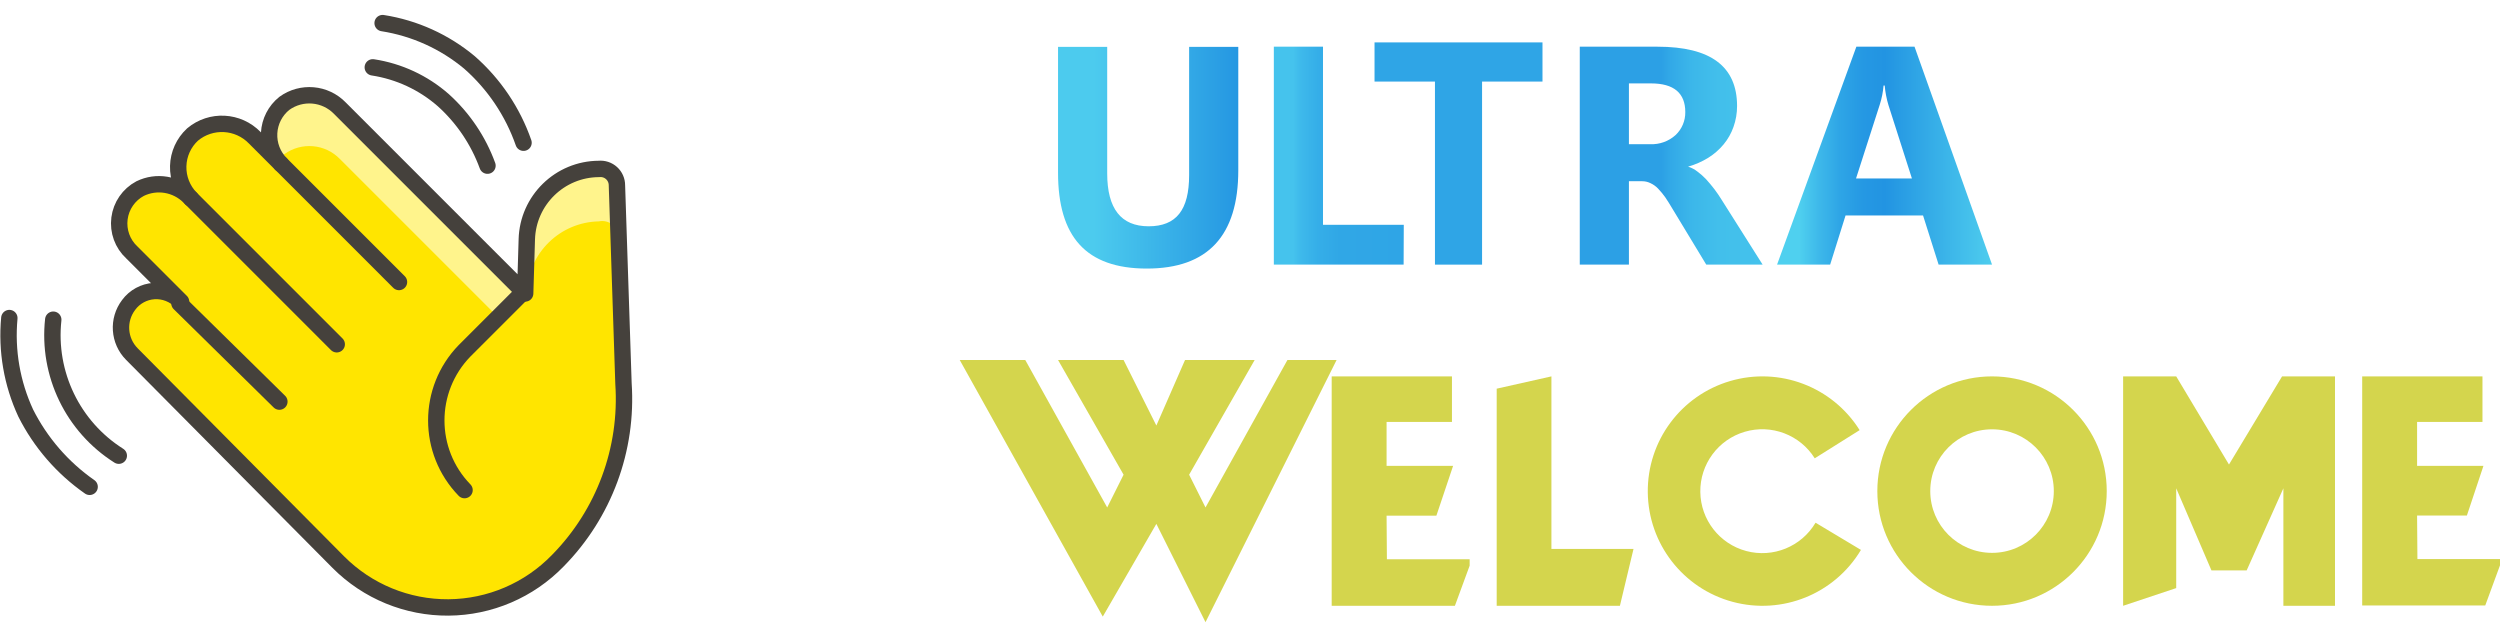
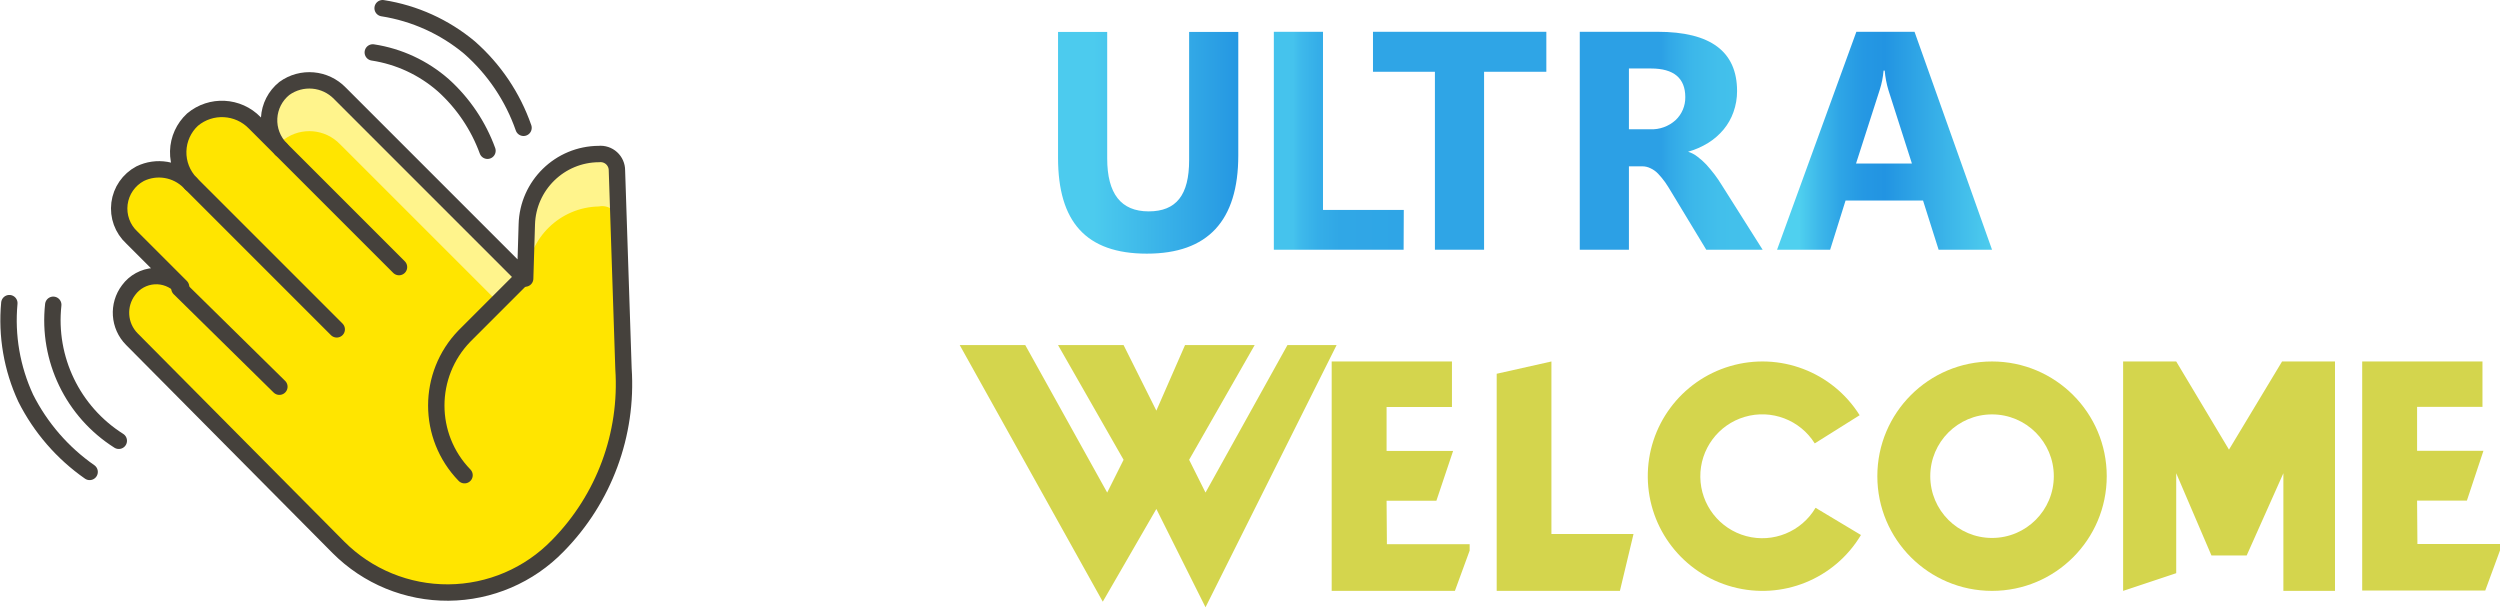
- <svg xmlns="http://www.w3.org/2000/svg" id="Livello_1" data-name="Livello 1" viewBox="0 0 152.57 37.97">
+ <svg xmlns="http://www.w3.org/2000/svg" id="Livello_1" data-name="Livello 1" viewBox="0 0 152.57 37.06">
  <defs>
-     <style>.cls-1{fill:#ffe500;}.cls-2{fill:#fff48c;}.cls-3{fill:none;stroke:#45413c;stroke-linecap:round;stroke-linejoin:round;}.cls-4{fill:#d4d54d;}.cls-5{fill:url(#Sfumatura_senza_nome_41);}.cls-6{fill:url(#Sfumatura_senza_nome_67);}.cls-7{font-size:19px;fill:#2fa5e6;font-family:SegoeUI-Bold, Segoe UI;font-weight:700;}.cls-8{fill:url(#Sfumatura_senza_nome_116);}.cls-9{fill:url(#Sfumatura_senza_nome_142);}</style>
+     <style>.cls-1{fill:#ffe500;}.cls-2{fill:#fff48c;}.cls-3{fill:none;stroke:#45413c;stroke-linecap:round;stroke-linejoin:round;}.cls-4{fill:#d4d54d;}.cls-5{fill:url(#Sfumatura_senza_nome_41);}.cls-6{fill:url(#Sfumatura_senza_nome_67);}.cls-7{fill:url(#Sfumatura_senza_nome_15);}.cls-8{fill:url(#Sfumatura_senza_nome_116);}.cls-9{fill:url(#Sfumatura_senza_nome_142);}</style>
    <linearGradient id="Sfumatura_senza_nome_41" x1="968" y1="540.65" x2="979" y2="540.65" gradientUnits="userSpaceOnUse">
      <stop offset="0.2" stop-color="#4ccbee" />
      <stop offset="1" stop-color="#2597e2" />
    </linearGradient>
    <linearGradient id="Sfumatura_senza_nome_67" x1="981.17" y1="540.53" x2="989.09" y2="540.53" gradientUnits="userSpaceOnUse">
      <stop offset="0.15" stop-color="#45c3ed" />
      <stop offset="0.21" stop-color="#3eb9eb" />
      <stop offset="0.34" stop-color="#35aee8" />
      <stop offset="0.51" stop-color="#30a7e6" />
      <stop offset="1" stop-color="#2fa5e6" />
+     </linearGradient>
+     <linearGradient id="Sfumatura_senza_nome_15" x1="987.22" y1="540.53" x2="997.8" y2="540.53" gradientUnits="userSpaceOnUse">
+       <stop offset="0" stop-color="#45c3ed" />
+       <stop offset="0" stop-color="#3eb9eb" />
+       <stop offset="0" stop-color="#35aee8" />
+       <stop offset="0" stop-color="#30a7e6" />
+       <stop offset="0" stop-color="#2fa5e6" />
    </linearGradient>
    <linearGradient id="Sfumatura_senza_nome_116" x1="999.82" y1="540.53" x2="1010.98" y2="540.53" gradientUnits="userSpaceOnUse">
      <stop offset="0.45" stop-color="#2ca0e5" />
      <stop offset="0.5" stop-color="#32a9e7" />
      <stop offset="0.62" stop-color="#3cb7ea" />
      <stop offset="0.76" stop-color="#42bfeb" />
      <stop offset="1" stop-color="#44c2ec" />
    </linearGradient>
    <linearGradient id="Sfumatura_senza_nome_142" x1="1011.92" y1="540.53" x2="1025.04" y2="540.53" gradientUnits="userSpaceOnUse">
      <stop offset="0.1" stop-color="#4fd0ef" />
      <stop offset="0.19" stop-color="#3eb9ea" />
      <stop offset="0.29" stop-color="#2ea5e6" />
      <stop offset="0.4" stop-color="#2598e3" />
      <stop offset="0.5" stop-color="#2294e2" />
      <stop offset="1" stop-color="#4ecdee" />
    </linearGradient>
  </defs>
-   <path class="cls-1" d="M935.58,545.64l-.1,3.3-11.3-11.3a2.6,2.6,0,0,0-3.4-.3,2.49,2.49,0,0,0-.2,3.7l-1.6-1.6a2.79,2.79,0,0,0-3.8-.2,2.72,2.72,0,0,0-.1,3.9l-.1-.1a2.62,2.62,0,0,0-3-.5,2.41,2.41,0,0,0-.5,3.9l3,3a2.09,2.09,0,0,0-3.2.2,2.29,2.29,0,0,0,.2,3l12.6,12.7a9.39,9.39,0,0,0,13.4-.1,14.06,14.06,0,0,0,4-10.8l-.4-12.1a1,1,0,0,0-1.1-1h0A4.42,4.42,0,0,0,935.58,545.64Z" transform="translate(-903.43 -531.03)" />
-   <path class="cls-2" d="M935.38,548.84l-11.2-11.2a2.6,2.6,0,0,0-3.4-.3,2.52,2.52,0,0,0-.4,3.5c.1-.1.2-.3.4-.4a2.6,2.6,0,0,1,3.4.3l9.7,9.7Z" transform="translate(-903.43 -531.03)" />
-   <path class="cls-2" d="M941.18,545.44l-.1-3.1a1,1,0,0,0-1.1-1,4.35,4.35,0,0,0-4.4,4.3l-.1,3.3.1-.1a4.49,4.49,0,0,1,4.4-4.3A1,1,0,0,1,941.18,545.44Z" transform="translate(-903.43 -531.03)" />
-   <path class="cls-3" d="M935.58,545.64l-.1,3.3-11.3-11.3a2.6,2.6,0,0,0-3.4-.3,2.49,2.49,0,0,0-.2,3.7l-1.6-1.6a2.79,2.79,0,0,0-3.8-.2,2.72,2.72,0,0,0-.1,3.9l-.1-.1a2.62,2.62,0,0,0-3-.5,2.41,2.41,0,0,0-.5,3.9l3,3a2.09,2.09,0,0,0-3.2.2,2.29,2.29,0,0,0,.2,3l12.6,12.7a9.39,9.39,0,0,0,13.4-.1,14.06,14.06,0,0,0,4-10.8l-.4-12.1a1,1,0,0,0-1.1-1h0A4.42,4.42,0,0,0,935.58,545.64Z" transform="translate(-903.43 -531.03)" />
-   <line class="cls-3" x1="10.95" y1="18.51" x2="17.05" y2="24.51" />
-   <line class="cls-3" x1="11.65" y1="12.11" x2="20.55" y2="21.01" />
-   <line class="cls-3" x1="17.15" y1="10.01" x2="24.35" y2="17.21" />
-   <path class="cls-3" d="M935.38,548.84l-3.6,3.6a6.1,6.1,0,0,0,0,8.5h0" transform="translate(-903.43 -531.03)" />
-   <path class="cls-3" d="M926.18,535.14a8.46,8.46,0,0,1,4.3,2,10,10,0,0,1,2.7,4" transform="translate(-903.43 -531.03)" />
-   <path class="cls-3" d="M926.78,532.44a10.92,10.92,0,0,1,5.3,2.4,11.61,11.61,0,0,1,3.3,4.9" transform="translate(-903.43 -531.03)" />
-   <path class="cls-3" d="M906.68,550.54a8.7,8.7,0,0,0,4,8.3" transform="translate(-903.43 -531.03)" />
-   <path class="cls-3" d="M904,550.44a11.3,11.3,0,0,0,1,5.8,12.15,12.15,0,0,0,3.9,4.5" transform="translate(-903.43 -531.03)" />
-   <polygon class="cls-4" points="58.57 21.97 67.3 37.63 70.57 31.97 73.57 37.97 81.57 21.97 78.57 21.97 73.57 30.97 72.57 28.97 76.57 21.97 72.32 21.97 70.57 25.97 68.57 21.97 64.57 21.97 68.57 28.97 67.57 30.97 62.57 21.97 58.57 21.97" />
-   <polyline class="cls-4" points="81.27 36.97 81.27 22.97 88.61 22.97 88.61 25.75 84.62 25.75 84.62 28.43 88.68 28.43 87.66 31.47 84.62 31.47 84.64 34.13 89.69 34.13 89.69 34.52 88.79 36.97 81.58 36.97" />
-   <polygon class="cls-4" points="91.34 36.97 98.86 36.97 99.69 33.5 94.68 33.5 94.68 22.97 91.34 23.72 91.34 36.97" />
-   <polygon class="cls-4" points="129.57 36.97 132.81 35.89 132.81 29.8 134.96 34.81 137.11 34.81 139.35 29.8 139.35 36.97 142.5 36.97 142.5 22.97 139.27 22.97 136.03 28.35 132.81 22.97 129.57 22.97 129.57 36.97" />
-   <path class="cls-4" d="M1025,554a7,7,0,1,0,7,7A7,7,0,0,0,1025,554Zm0,10.77a3.77,3.77,0,1,1,3.77-3.77A3.77,3.77,0,0,1,1025,564.77Z" transform="translate(-903.43 -531.03)" />
-   <path class="cls-4" d="M1014.23,562.93a3.78,3.78,0,1,1-.05-3.93l2.74-1.72a7,7,0,1,0,.08,7.31Z" transform="translate(-903.43 -531.03)" />
-   <polyline class="cls-4" points="144.16 36.95 144.16 22.97 151.5 22.97 151.5 25.75 147.51 25.75 147.51 28.43 151.56 28.43 150.55 31.46 147.51 31.46 147.53 34.12 152.57 34.12 152.57 34.5 151.67 36.95 144.47 36.95" />
-   <path class="cls-5" d="M979,541.42c0,4-1.86,6-5.58,6s-5.42-1.95-5.42-5.85v-7.68h3v7.72c0,2.15.84,3.23,2.53,3.23s2.47-1,2.47-3.12v-7.83h3Z" transform="translate(-903.43 -531.03)" />
-   <path class="cls-6" d="M989.09,547.18h-7.92v-13.3h3v10.87h4.93Z" transform="translate(-903.43 -531.03)" />
-   <text class="cls-7" transform="translate(83.51 16.15)">T</text>
-   <path class="cls-8" d="M1011,547.18h-3.44l-2.07-3.42c-.15-.26-.3-.49-.44-.7a5,5,0,0,0-.43-.52,1.52,1.52,0,0,0-.46-.33,1.13,1.13,0,0,0-.51-.12h-.81v5.09h-3v-13.3h4.75c3.23,0,4.85,1.2,4.85,3.62a3.78,3.78,0,0,1-.22,1.28,3.46,3.46,0,0,1-.6,1.06,3.91,3.91,0,0,1-.94.82,4.88,4.88,0,0,1-1.23.54v0a1.74,1.74,0,0,1,.57.3,4,4,0,0,1,.54.48c.17.19.34.39.5.6s.3.42.43.63Zm-8.16-11.06v3.71h1.3a2.17,2.17,0,0,0,1.55-.56,1.89,1.89,0,0,0,.59-1.4c0-1.16-.7-1.75-2.09-1.75Z" transform="translate(-903.43 -531.03)" />
-   <path class="cls-9" d="M1025,547.18h-3.26l-.95-3h-4.73l-.94,3h-3.24l4.84-13.3h3.55Zm-4.89-5.26-1.43-4.47a5.82,5.82,0,0,1-.23-1.2h-.07a5.18,5.18,0,0,1-.23,1.16l-1.45,4.51Z" transform="translate(-903.43 -531.03)" />
+   <path class="cls-1" d="M935.58,545.64l-.1,3.3-11.3-11.3a2.6,2.6,0,0,0-3.4-.3,2.49,2.49,0,0,0-.2,3.7l-1.6-1.6a2.79,2.79,0,0,0-3.8-.2,2.72,2.72,0,0,0-.1,3.9l-.1-.1a2.62,2.62,0,0,0-3-.5,2.41,2.41,0,0,0-.5,3.9l3,3a2.09,2.09,0,0,0-3.2.2,2.29,2.29,0,0,0,.2,3l12.6,12.7a9.39,9.39,0,0,0,13.4-.1,14.06,14.06,0,0,0,4-10.8l-.4-12.1a1,1,0,0,0-1.1-1h0A4.42,4.42,0,0,0,935.58,545.64Z" transform="translate(-903.43 -531.94)" />
+   <path class="cls-2" d="M935.38,548.84l-11.2-11.2a2.6,2.6,0,0,0-3.4-.3,2.52,2.52,0,0,0-.4,3.5c.1-.1.2-.3.4-.4a2.6,2.6,0,0,1,3.4.3l9.7,9.7Z" transform="translate(-903.43 -531.94)" />
+   <path class="cls-2" d="M941.18,545.44l-.1-3.1a1,1,0,0,0-1.1-1,4.35,4.35,0,0,0-4.4,4.3l-.1,3.3.1-.1a4.49,4.49,0,0,1,4.4-4.3A1,1,0,0,1,941.18,545.44Z" transform="translate(-903.43 -531.94)" />
+   <path class="cls-3" d="M935.58,545.64l-.1,3.3-11.3-11.3a2.6,2.6,0,0,0-3.4-.3,2.49,2.49,0,0,0-.2,3.7l-1.6-1.6a2.79,2.79,0,0,0-3.8-.2,2.72,2.72,0,0,0-.1,3.9l-.1-.1a2.62,2.62,0,0,0-3-.5,2.41,2.41,0,0,0-.5,3.9l3,3a2.09,2.09,0,0,0-3.2.2,2.29,2.29,0,0,0,.2,3l12.6,12.7a9.39,9.39,0,0,0,13.4-.1,14.06,14.06,0,0,0,4-10.8l-.4-12.1a1,1,0,0,0-1.1-1h0A4.42,4.42,0,0,0,935.58,545.64Z" transform="translate(-903.43 -531.94)" />
+   <line class="cls-3" x1="10.95" y1="17.6" x2="17.05" y2="23.6" />
+   <line class="cls-3" x1="11.65" y1="11.2" x2="20.55" y2="20.1" />
+   <line class="cls-3" x1="17.15" y1="9.1" x2="24.35" y2="16.3" />
+   <path class="cls-3" d="M935.38,548.84l-3.6,3.6a6.1,6.1,0,0,0,0,8.5h0" transform="translate(-903.43 -531.94)" />
+   <path class="cls-3" d="M926.18,535.14a8.46,8.46,0,0,1,4.3,2,10,10,0,0,1,2.7,4" transform="translate(-903.43 -531.94)" />
+   <path class="cls-3" d="M926.78,532.44a10.92,10.92,0,0,1,5.3,2.4,11.61,11.61,0,0,1,3.3,4.9" transform="translate(-903.43 -531.94)" />
+   <path class="cls-3" d="M906.68,550.54a8.7,8.7,0,0,0,4,8.3" transform="translate(-903.43 -531.94)" />
+   <path class="cls-3" d="M904,550.44a11.3,11.3,0,0,0,1,5.8,12.15,12.15,0,0,0,3.9,4.5" transform="translate(-903.43 -531.94)" />
+   <polygon class="cls-4" points="58.57 21.06 67.3 36.72 70.57 31.06 73.57 37.06 81.57 21.06 78.57 21.06 73.57 30.06 72.57 28.06 76.57 21.06 72.32 21.06 70.57 25.06 68.57 21.06 64.57 21.06 68.57 28.06 67.57 30.06 62.57 21.06 58.57 21.06" />
+   <polyline class="cls-4" points="81.27 36.06 81.27 22.06 88.61 22.06 88.61 24.84 84.62 24.84 84.62 27.52 88.68 27.52 87.66 30.56 84.62 30.56 84.64 33.21 89.69 33.21 89.69 33.6 88.79 36.06 81.58 36.06" />
+   <polygon class="cls-4" points="91.34 36.06 98.86 36.06 99.69 32.59 94.68 32.59 94.68 22.06 91.34 22.81 91.34 36.06" />
+   <polygon class="cls-4" points="129.57 36.06 132.81 34.98 132.81 28.88 134.96 33.9 137.11 33.9 139.35 28.88 139.35 36.06 142.5 36.06 142.5 22.06 139.27 22.06 136.03 27.44 132.81 22.06 129.57 22.06 129.57 36.06" />
+   <path class="cls-4" d="M1025,554a7,7,0,1,0,7,7A7,7,0,0,0,1025,554Zm0,10.77a3.77,3.77,0,1,1,3.77-3.77A3.77,3.77,0,0,1,1025,564.77Z" transform="translate(-903.43 -531.94)" />
+   <path class="cls-4" d="M1014.23,562.93a3.78,3.78,0,1,1-.05-3.93l2.74-1.72a7,7,0,1,0,.08,7.31Z" transform="translate(-903.43 -531.94)" />
+   <polyline class="cls-4" points="144.16 36.04 144.16 22.06 151.5 22.06 151.5 24.83 147.51 24.83 147.51 27.51 151.56 27.51 150.55 30.55 147.51 30.55 147.53 33.2 152.57 33.2 152.57 33.59 151.67 36.04 144.47 36.04" />
+   <path class="cls-5" d="M979,541.42c0,4-1.86,6-5.58,6s-5.42-1.95-5.42-5.85v-7.68h3v7.72c0,2.15.84,3.23,2.53,3.23s2.47-1,2.47-3.12v-7.83h3Z" transform="translate(-903.43 -531.94)" />
+   <path class="cls-6" d="M989.09,547.18h-7.92v-13.3h3v10.87h4.93Z" transform="translate(-903.43 -531.94)" />
+   <path class="cls-7" d="M997.8,536.32H994v10.86h-3V536.32h-3.78v-2.44H997.8Z" transform="translate(-903.43 -531.94)" />
+   <path class="cls-8" d="M1011,547.18h-3.44l-2.07-3.42c-.15-.26-.3-.49-.44-.7a5,5,0,0,0-.43-.52,1.52,1.52,0,0,0-.46-.33,1.13,1.13,0,0,0-.51-.12h-.81v5.09h-3v-13.3h4.75c3.23,0,4.85,1.2,4.85,3.62a3.78,3.78,0,0,1-.22,1.28,3.46,3.46,0,0,1-.6,1.06,3.91,3.91,0,0,1-.94.82,4.88,4.88,0,0,1-1.23.54v0a1.74,1.74,0,0,1,.57.3,4,4,0,0,1,.54.48c.17.19.34.39.5.6s.3.42.43.63Zm-8.16-11.06v3.71h1.3a2.17,2.17,0,0,0,1.55-.56,1.89,1.89,0,0,0,.59-1.4c0-1.16-.7-1.75-2.09-1.75Z" transform="translate(-903.43 -531.94)" />
+   <path class="cls-9" d="M1025,547.18h-3.26l-.95-3h-4.73l-.94,3h-3.24l4.84-13.3h3.55Zm-4.89-5.26-1.43-4.47a5.82,5.82,0,0,1-.23-1.2h-.07a5.18,5.18,0,0,1-.23,1.16l-1.45,4.51Z" transform="translate(-903.43 -531.94)" />
</svg>
